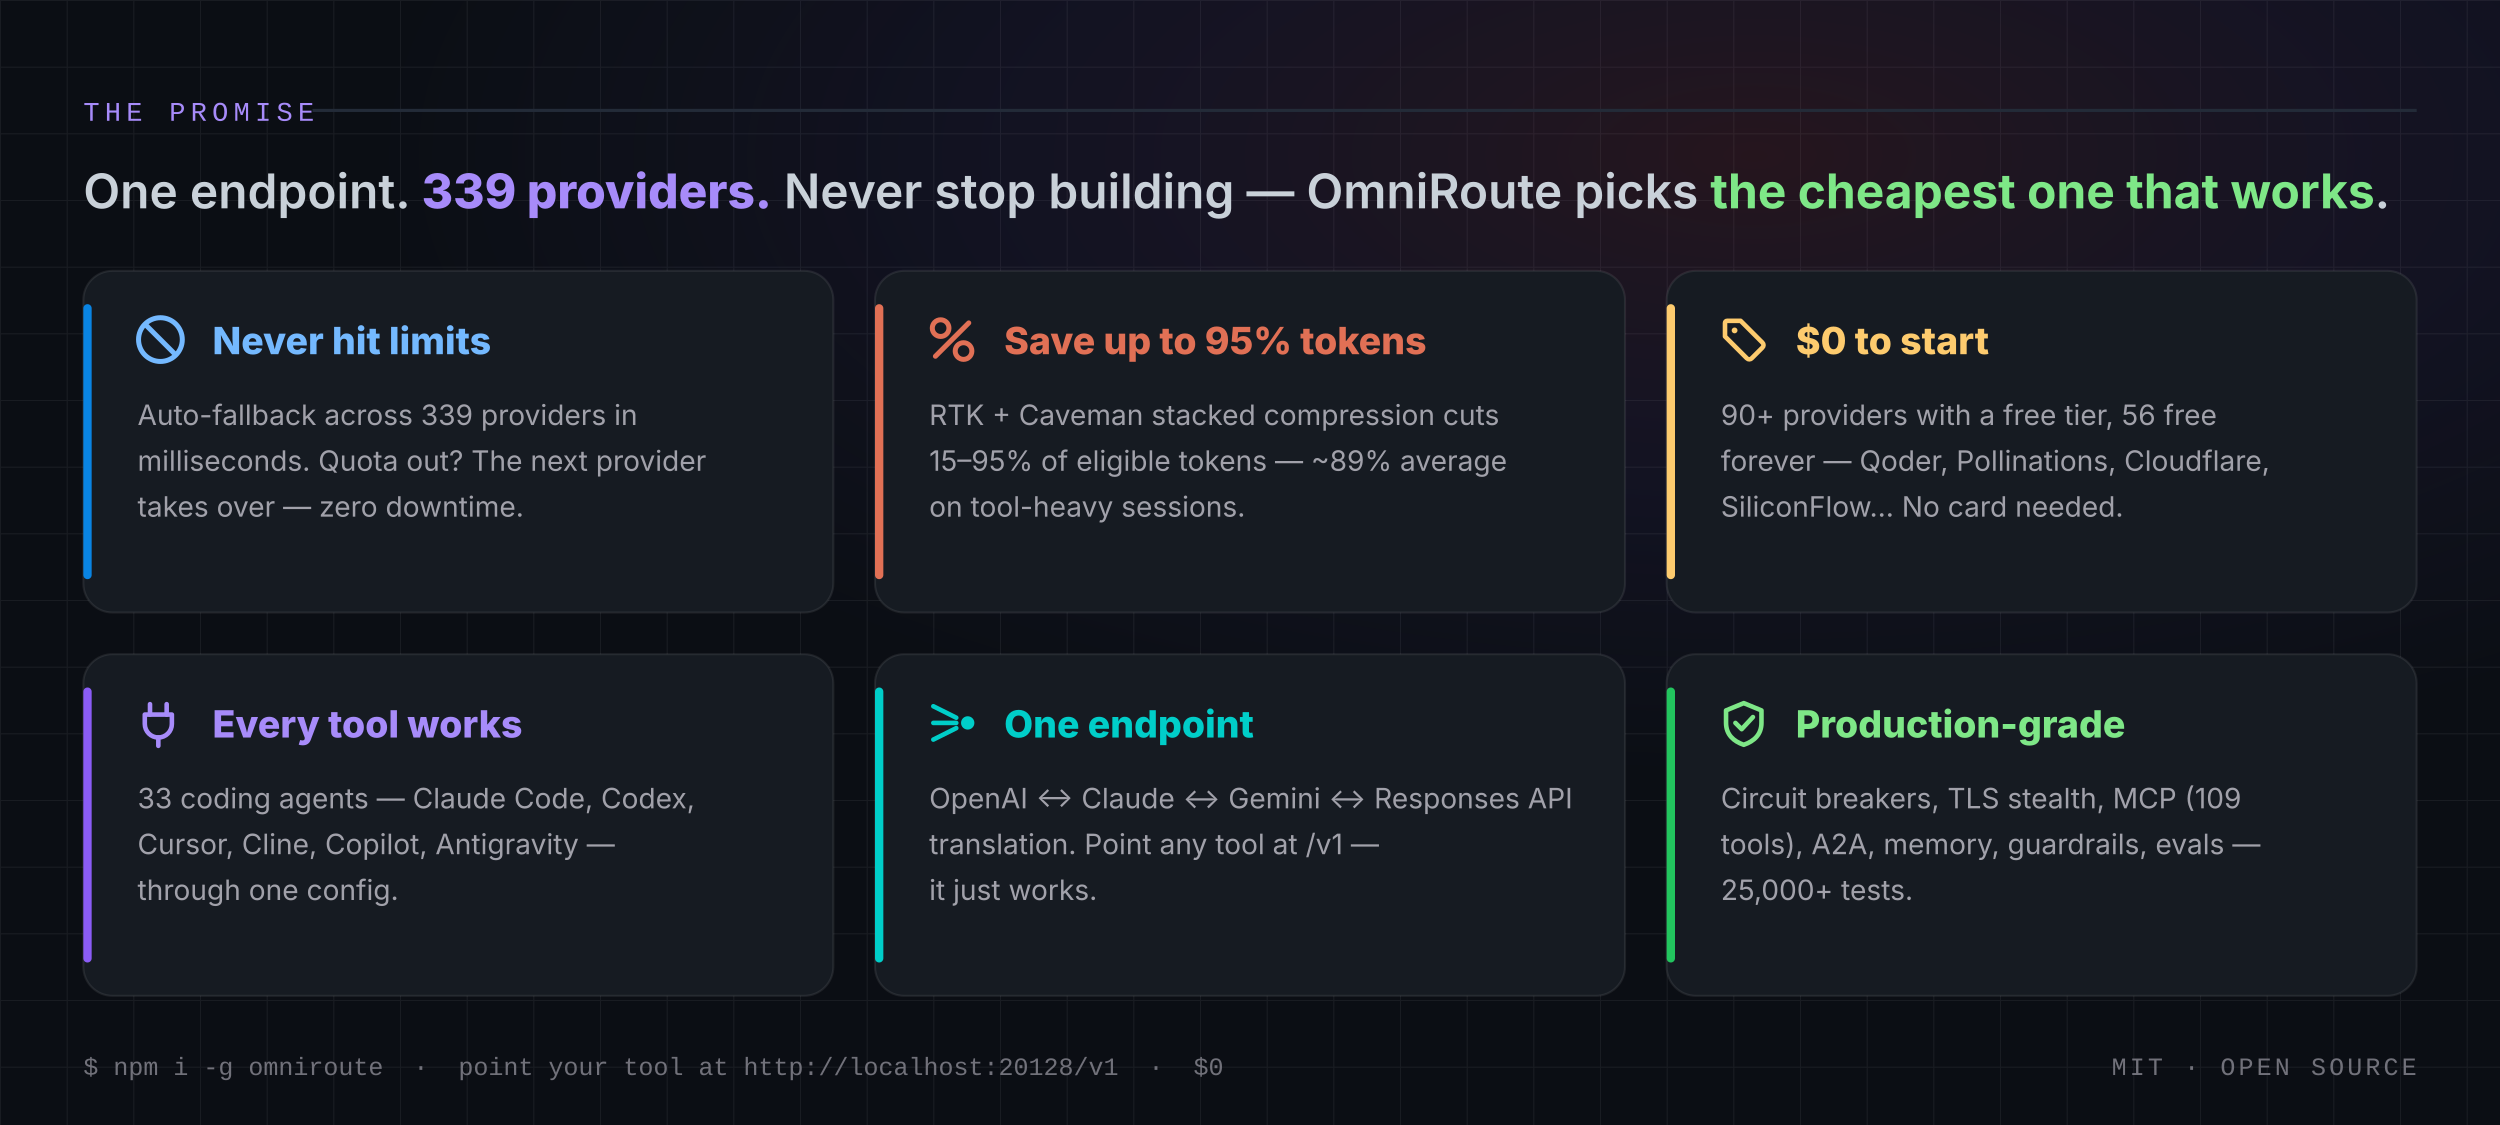
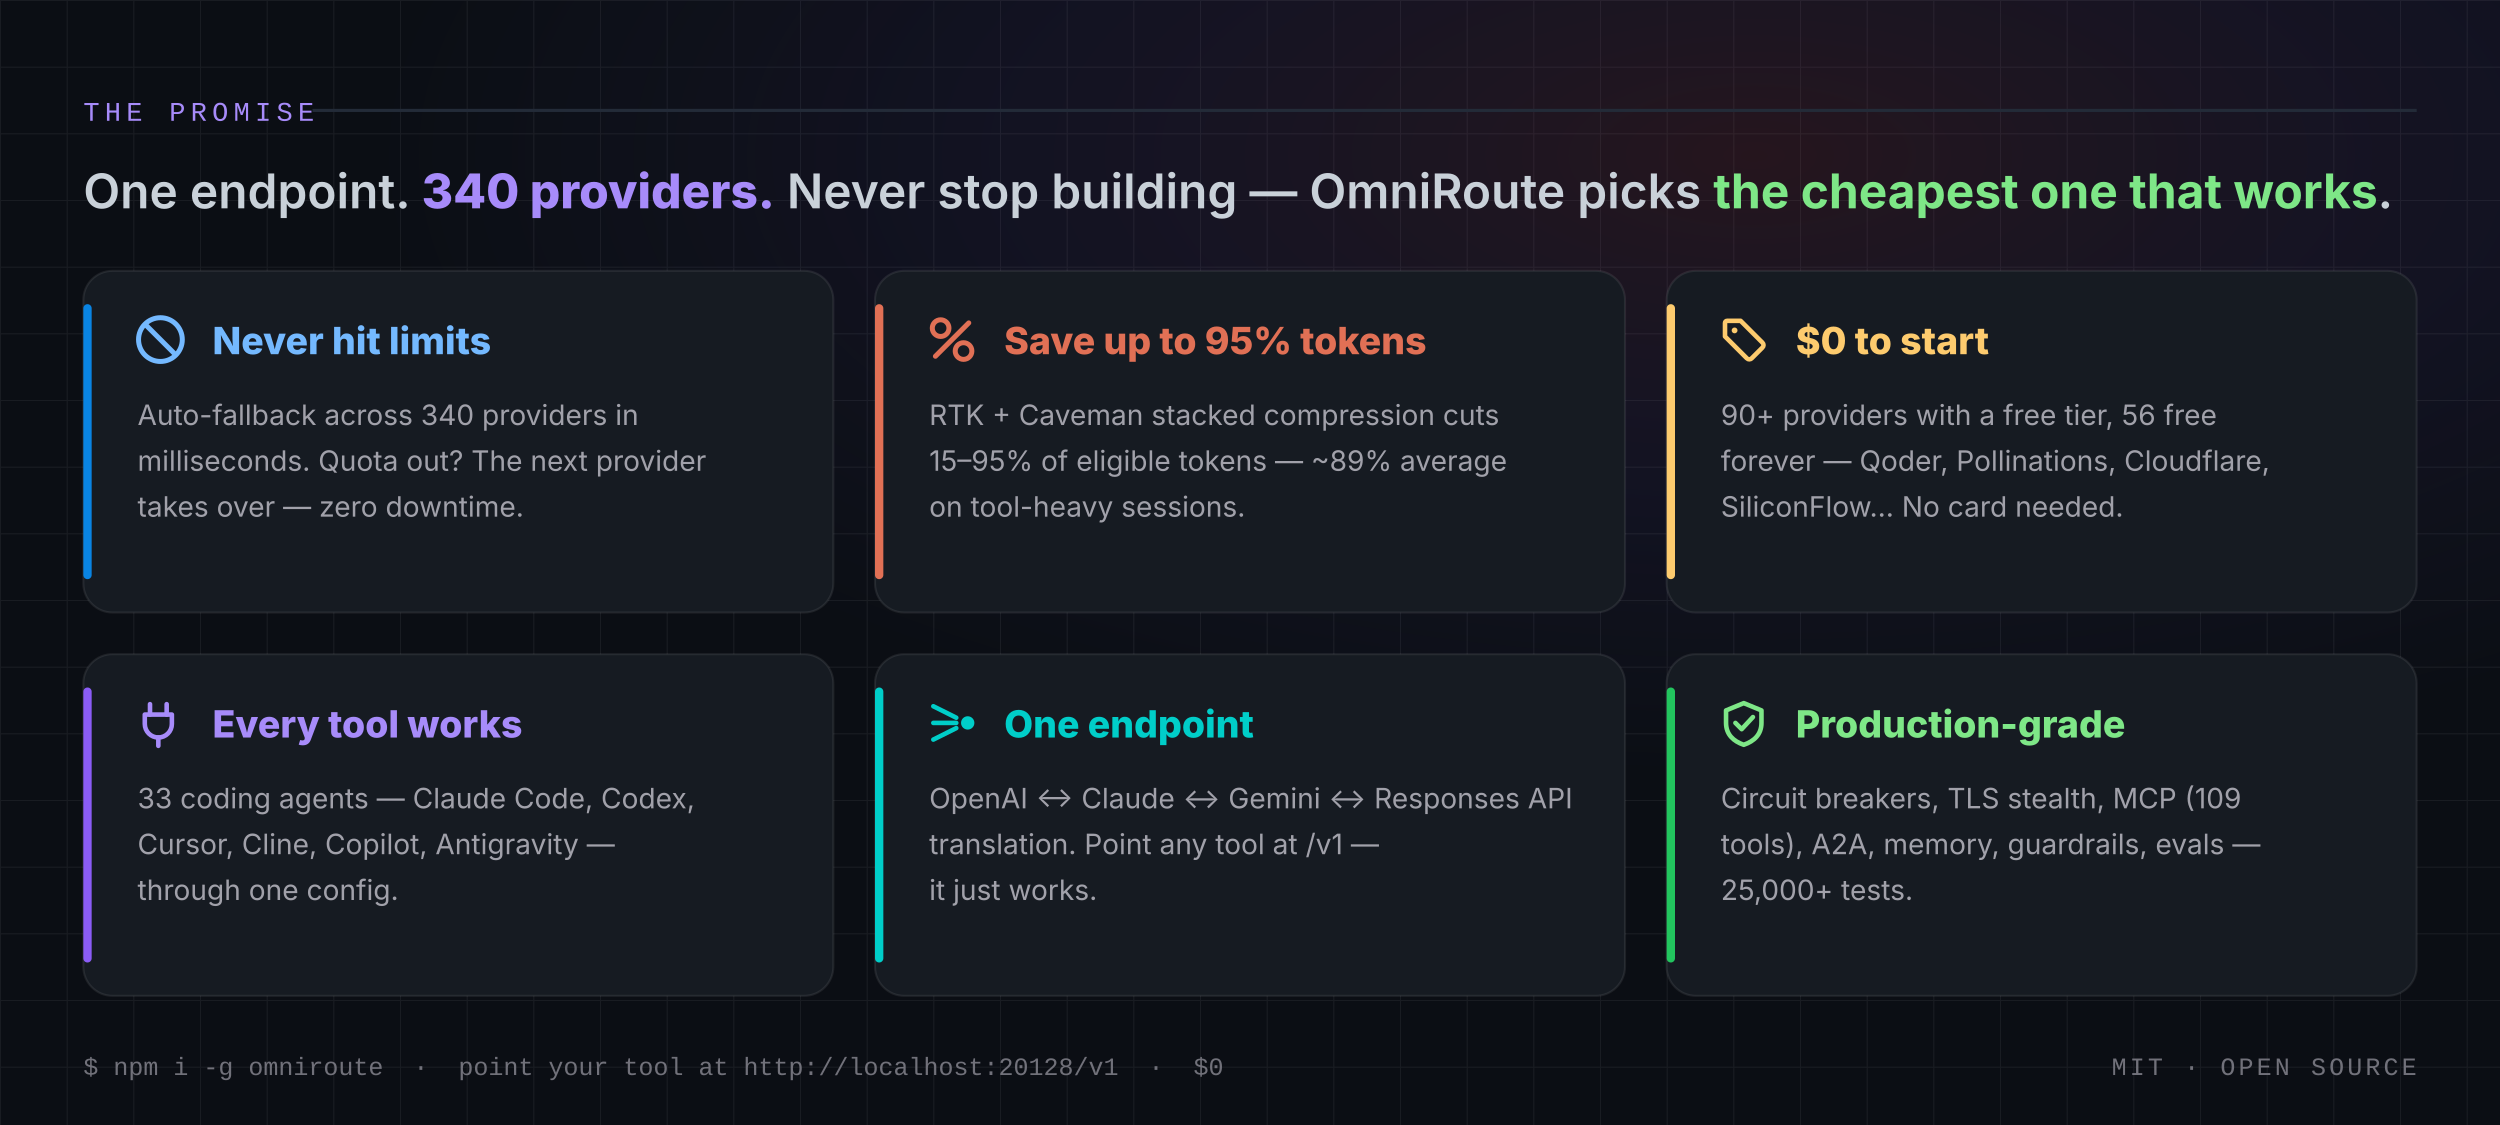
- <svg xmlns="http://www.w3.org/2000/svg" viewBox="0 0 1200 540" role="img" aria-label="The OmniRoute promise: one endpoint, 339 providers — never stop building, OmniRoute picks the cheapest one that works. Six pillars. Never hit limits: auto-fallback across 339 providers in milliseconds, quota out means the next provider takes over with zero downtime. Save up to 95 percent of tokens: RTK plus Caveman stacked compression cuts 15 to 95 percent of eligible tokens, about 89 percent average on tool-heavy sessions. Zero dollars to start: 90+ providers with a free tier, 56 free forever — Qoder, Pollinations, Cloudflare, SiliconFlow — no card needed. Every tool works: 33 coding agents including Claude Code, Codex, Cursor, Cline, Copilot and Antigravity through one config. One endpoint: OpenAI, Claude, Gemini and Responses API translation — point any tool at /v1 and it just works. Production-grade: circuit breakers, TLS stealth, MCP with 109 tools, A2A, memory, guardrails, evals — 25,000+ tests.">
+ <svg xmlns="http://www.w3.org/2000/svg" viewBox="0 0 1200 540" role="img" aria-label="The OmniRoute promise: one endpoint, 340 providers — never stop building, OmniRoute picks the cheapest one that works. Six pillars. Never hit limits: auto-fallback across 340 providers in milliseconds, quota out means the next provider takes over with zero downtime. Save up to 95 percent of tokens: RTK plus Caveman stacked compression cuts 15 to 95 percent of eligible tokens, about 89 percent average on tool-heavy sessions. Zero dollars to start: 90+ providers with a free tier, 56 free forever — Qoder, Pollinations, Cloudflare, SiliconFlow — no card needed. Every tool works: 33 coding agents including Claude Code, Codex, Cursor, Cline, Copilot and Antigravity through one config. One endpoint: OpenAI, Claude, Gemini and Responses API translation — point any tool at /v1 and it just works. Production-grade: circuit breakers, TLS stealth, MCP with 109 tools, A2A, memory, guardrails, evals — 25,000+ tests.">
  <defs>
    <pattern id="gridPaperP" width="32" height="32" patternUnits="userSpaceOnUse">
      <path d="M 32 0 L 0 0 0 32" fill="none" stroke="#ffffff" stroke-opacity="0.06" stroke-width="1" />
    </pattern>
    <radialGradient id="bgGlowP" cx="70%" cy="14%" r="55%">
      <stop offset="0%" stop-color="#e54d5e" stop-opacity="0.12" />
      <stop offset="55%" stop-color="#8b5cf6" stop-opacity="0.06" />
      <stop offset="100%" stop-color="#6366f1" stop-opacity="0" />
    </radialGradient>
  </defs>
  <rect width="1200" height="540" fill="#0b0e14" />
  <rect width="1200" height="540" fill="url(#gridPaperP)" />
  <rect width="1200" height="540" fill="url(#bgGlowP)" />
  <g>
    <text x="40" y="58" font-family="Consolas, 'Courier New', monospace" font-size="13" letter-spacing="2.5" fill="#a78bfa">THE PROMISE</text>
    <line x1="150" y1="53" x2="1160" y2="53" stroke="#232b38" stroke-width="1.5" />
  </g>
  <g>
-     <text x="40" y="100" font-family="Inter, 'Segoe UI', Arial, Helvetica, system-ui, sans-serif" font-size="23" font-weight="600" fill="#c9d1d9">One endpoint. <tspan fill="#a78bfa" font-weight="800">339 providers.</tspan> Never stop building — OmniRoute picks <tspan fill="#7ee787" font-weight="700">the cheapest one that works</tspan>.</text>
+     <text x="40" y="100" font-family="Inter, 'Segoe UI', Arial, Helvetica, system-ui, sans-serif" font-size="23" font-weight="600" fill="#c9d1d9">One endpoint. <tspan fill="#a78bfa" font-weight="800">340 providers.</tspan> Never stop building — OmniRoute picks <tspan fill="#7ee787" font-weight="700">the cheapest one that works</tspan>.</text>
  </g>
  <g font-family="Inter, 'Segoe UI', Arial, Helvetica, system-ui, sans-serif">
    <g>
      <rect x="40" y="130" width="360" height="164" rx="14" fill="#161b22" stroke="#ffffff" stroke-opacity="0.08" stroke-width="1" />
      <rect x="40" y="130" width="360" height="164" rx="14" fill="none" stroke="#74b9ff" stroke-width="1.5" opacity="0">
        <animate attributeName="opacity" values="0;0.9;0;0" keyTimes="0;0.055;0.12;1" dur="12s" begin="3s" repeatCount="indefinite" />
      </rect>
      <rect x="40" y="146" width="4" height="132" rx="2" fill="#0984e3" />
      <g transform="translate(66,152)" stroke="#74b9ff" stroke-width="2.4" fill="none" stroke-linecap="round">
        <circle cx="11" cy="11" r="10.5" />
        <line x1="3.9" y1="3.9" x2="18.1" y2="18.1" />
      </g>
      <text x="102" y="170" font-size="18" font-weight="800" fill="#74b9ff">Never hit limits</text>
-       <text x="66" y="204" font-size="13.5" fill="#a1a1aa">Auto-fallback across 339 providers in</text>
+       <text x="66" y="204" font-size="13.5" fill="#a1a1aa">Auto-fallback across 340 providers in</text>
      <text x="66" y="226" font-size="13.5" fill="#a1a1aa">milliseconds. Quota out? The next provider</text>
      <text x="66" y="248" font-size="13.5" fill="#a1a1aa">takes over — zero downtime.</text>
    </g>
    <g>
      <rect x="420" y="130" width="360" height="164" rx="14" fill="#161b22" stroke="#ffffff" stroke-opacity="0.08" stroke-width="1" />
      <rect x="420" y="130" width="360" height="164" rx="14" fill="none" stroke="#e17055" stroke-width="1.5" opacity="0">
        <animate attributeName="opacity" values="0;0;0.9;0;0" keyTimes="0;0.167;0.222;0.287;1" dur="12s" begin="3s" repeatCount="indefinite" />
      </rect>
      <rect x="420" y="146" width="4" height="132" rx="2" fill="#e17055" />
      <g transform="translate(446,152)" stroke="#e17055" stroke-width="2.4" fill="none" stroke-linecap="round">
        <circle cx="5.5" cy="5.5" r="4" />
        <circle cx="16.5" cy="16.5" r="4" />
        <line x1="19" y1="3" x2="3" y2="19" />
      </g>
      <text x="482" y="170" font-size="18" font-weight="800" fill="#e17055">Save up to 95% tokens</text>
      <text x="446" y="204" font-size="13.5" fill="#a1a1aa">RTK + Caveman stacked compression cuts</text>
      <text x="446" y="226" font-size="13.5" fill="#a1a1aa">15–95% of eligible tokens — ~89% average</text>
      <text x="446" y="248" font-size="13.5" fill="#a1a1aa">on tool-heavy sessions.</text>
    </g>
    <g>
      <rect x="800" y="130" width="360" height="164" rx="14" fill="#161b22" stroke="#ffffff" stroke-opacity="0.08" stroke-width="1" />
      <rect x="800" y="130" width="360" height="164" rx="14" fill="none" stroke="#fdcb6e" stroke-width="1.5" opacity="0">
        <animate attributeName="opacity" values="0;0;0.9;0;0" keyTimes="0;0.334;0.389;0.454;1" dur="12s" begin="3s" repeatCount="indefinite" />
      </rect>
      <rect x="800" y="146" width="4" height="132" rx="2" fill="#fdcb6e" />
      <g transform="translate(826,152)" stroke="#fdcb6e" stroke-width="2.2" fill="none" stroke-linecap="round" stroke-linejoin="round">
        <path d="M 2,9.5 L 2,3 A 1,1 0 0 1 3,2 L 9.5,2 L 20,12.5 A 1.6,1.6 0 0 1 20,14.8 L 14.8,20 A 1.6,1.6 0 0 1 12.5,20 Z" />
        <circle cx="6.6" cy="6.6" r="1.4" fill="#fdcb6e" stroke="none" />
      </g>
      <text x="862" y="170" font-size="18" font-weight="800" fill="#fdcb6e">$0 to start</text>
      <text x="826" y="204" font-size="13.5" fill="#a1a1aa">90+ providers with a free tier, 56 free</text>
      <text x="826" y="226" font-size="13.5" fill="#a1a1aa">forever — Qoder, Pollinations, Cloudflare,</text>
      <text x="826" y="248" font-size="13.5" fill="#a1a1aa">SiliconFlow… No card needed.</text>
    </g>
    <g>
      <rect x="40" y="314" width="360" height="164" rx="14" fill="#161b22" stroke="#ffffff" stroke-opacity="0.08" stroke-width="1" />
      <rect x="40" y="314" width="360" height="164" rx="14" fill="none" stroke="#a78bfa" stroke-width="1.5" opacity="0">
        <animate attributeName="opacity" values="0;0;0.9;0;0" keyTimes="0;0.5;0.555;0.62;1" dur="12s" begin="3s" repeatCount="indefinite" />
      </rect>
      <rect x="40" y="330" width="4" height="132" rx="2" fill="#8b5cf6" />
      <g transform="translate(66,336)" stroke="#a78bfa" stroke-width="2.2" fill="none" stroke-linecap="round" stroke-linejoin="round">
        <path d="M 6,2 L 6,7 M 14,2 L 14,7" />
        <path d="M 3.5,7 L 16.5,7 L 16.5,11.5 A 6.5,6.5 0 0 1 10,18 A 6.5,6.5 0 0 1 3.5,11.5 Z" />
        <path d="M 10,18 L 10,22" />
      </g>
      <text x="102" y="354" font-size="18" font-weight="800" fill="#a78bfa">Every tool works</text>
      <text x="66" y="388" font-size="13.5" fill="#a1a1aa">33 coding agents — Claude Code, Codex,</text>
      <text x="66" y="410" font-size="13.5" fill="#a1a1aa">Cursor, Cline, Copilot, Antigravity —</text>
      <text x="66" y="432" font-size="13.5" fill="#a1a1aa">through one config.</text>
    </g>
    <g>
      <rect x="420" y="314" width="360" height="164" rx="14" fill="#161b22" stroke="#ffffff" stroke-opacity="0.08" stroke-width="1" />
      <rect x="420" y="314" width="360" height="164" rx="14" fill="none" stroke="#00cec9" stroke-width="1.5" opacity="0">
        <animate attributeName="opacity" values="0;0;0.9;0;0" keyTimes="0;0.667;0.722;0.787;1" dur="12s" begin="3s" repeatCount="indefinite" />
      </rect>
      <rect x="420" y="330" width="4" height="132" rx="2" fill="#00cec9" />
      <g transform="translate(446,336)" stroke="#00cec9" stroke-width="2.2" fill="none" stroke-linecap="round">
        <path d="M 2,3 L 13,8.5 M 2,11 L 13,11 M 2,19 L 13,13.5" />
        <circle cx="18.5" cy="11" r="3.2" fill="#00cec9" stroke="none" />
      </g>
      <text x="482" y="354" font-size="18" font-weight="800" fill="#00cec9">One endpoint</text>
      <text x="446" y="388" font-size="13.5" fill="#a1a1aa">OpenAI ↔ Claude ↔ Gemini ↔ Responses API</text>
      <text x="446" y="410" font-size="13.5" fill="#a1a1aa">translation. Point any tool at /v1 —</text>
      <text x="446" y="432" font-size="13.5" fill="#a1a1aa">it just works.</text>
    </g>
    <g>
      <rect x="800" y="314" width="360" height="164" rx="14" fill="#161b22" stroke="#ffffff" stroke-opacity="0.08" stroke-width="1" />
      <rect x="800" y="314" width="360" height="164" rx="14" fill="none" stroke="#7ee787" stroke-width="1.5" opacity="0">
        <animate attributeName="opacity" values="0;0;0.9;0;0" keyTimes="0;0.834;0.889;0.954;1" dur="12s" begin="3s" repeatCount="indefinite" />
      </rect>
      <rect x="800" y="330" width="4" height="132" rx="2" fill="#22c55e" />
      <g transform="translate(826,336)" stroke="#7ee787" stroke-width="2.2" fill="none" stroke-linecap="round" stroke-linejoin="round">
        <path d="M 11,1.5 L 19.5,5 L 19.5,11 C 19.5,16.5 16,19.8 11,21.5 C 6,19.8 2.5,16.5 2.5,11 L 2.5,5 Z" />
        <path d="M 7,11 L 10,14 L 15.4,8.2" />
      </g>
      <text x="862" y="354" font-size="18" font-weight="800" fill="#7ee787">Production-grade</text>
      <text x="826" y="388" font-size="13.5" fill="#a1a1aa">Circuit breakers, TLS stealth, MCP (109</text>
      <text x="826" y="410" font-size="13.5" fill="#a1a1aa">tools), A2A, memory, guardrails, evals —</text>
      <text x="826" y="432" font-size="13.5" fill="#a1a1aa">25,000+ tests.</text>
    </g>
  </g>
  <g>
    <text x="40" y="516" font-family="Consolas, 'Courier New', monospace" font-size="12" fill="#71717a">$ npm i -g omniroute  ·  point your tool at http://localhost:20128/v1  ·  $0</text>
    <text x="1160" y="516" text-anchor="end" font-family="Consolas, 'Courier New', monospace" font-size="12" letter-spacing="1.5" fill="#71717a">MIT · OPEN SOURCE</text>
  </g>
</svg>
